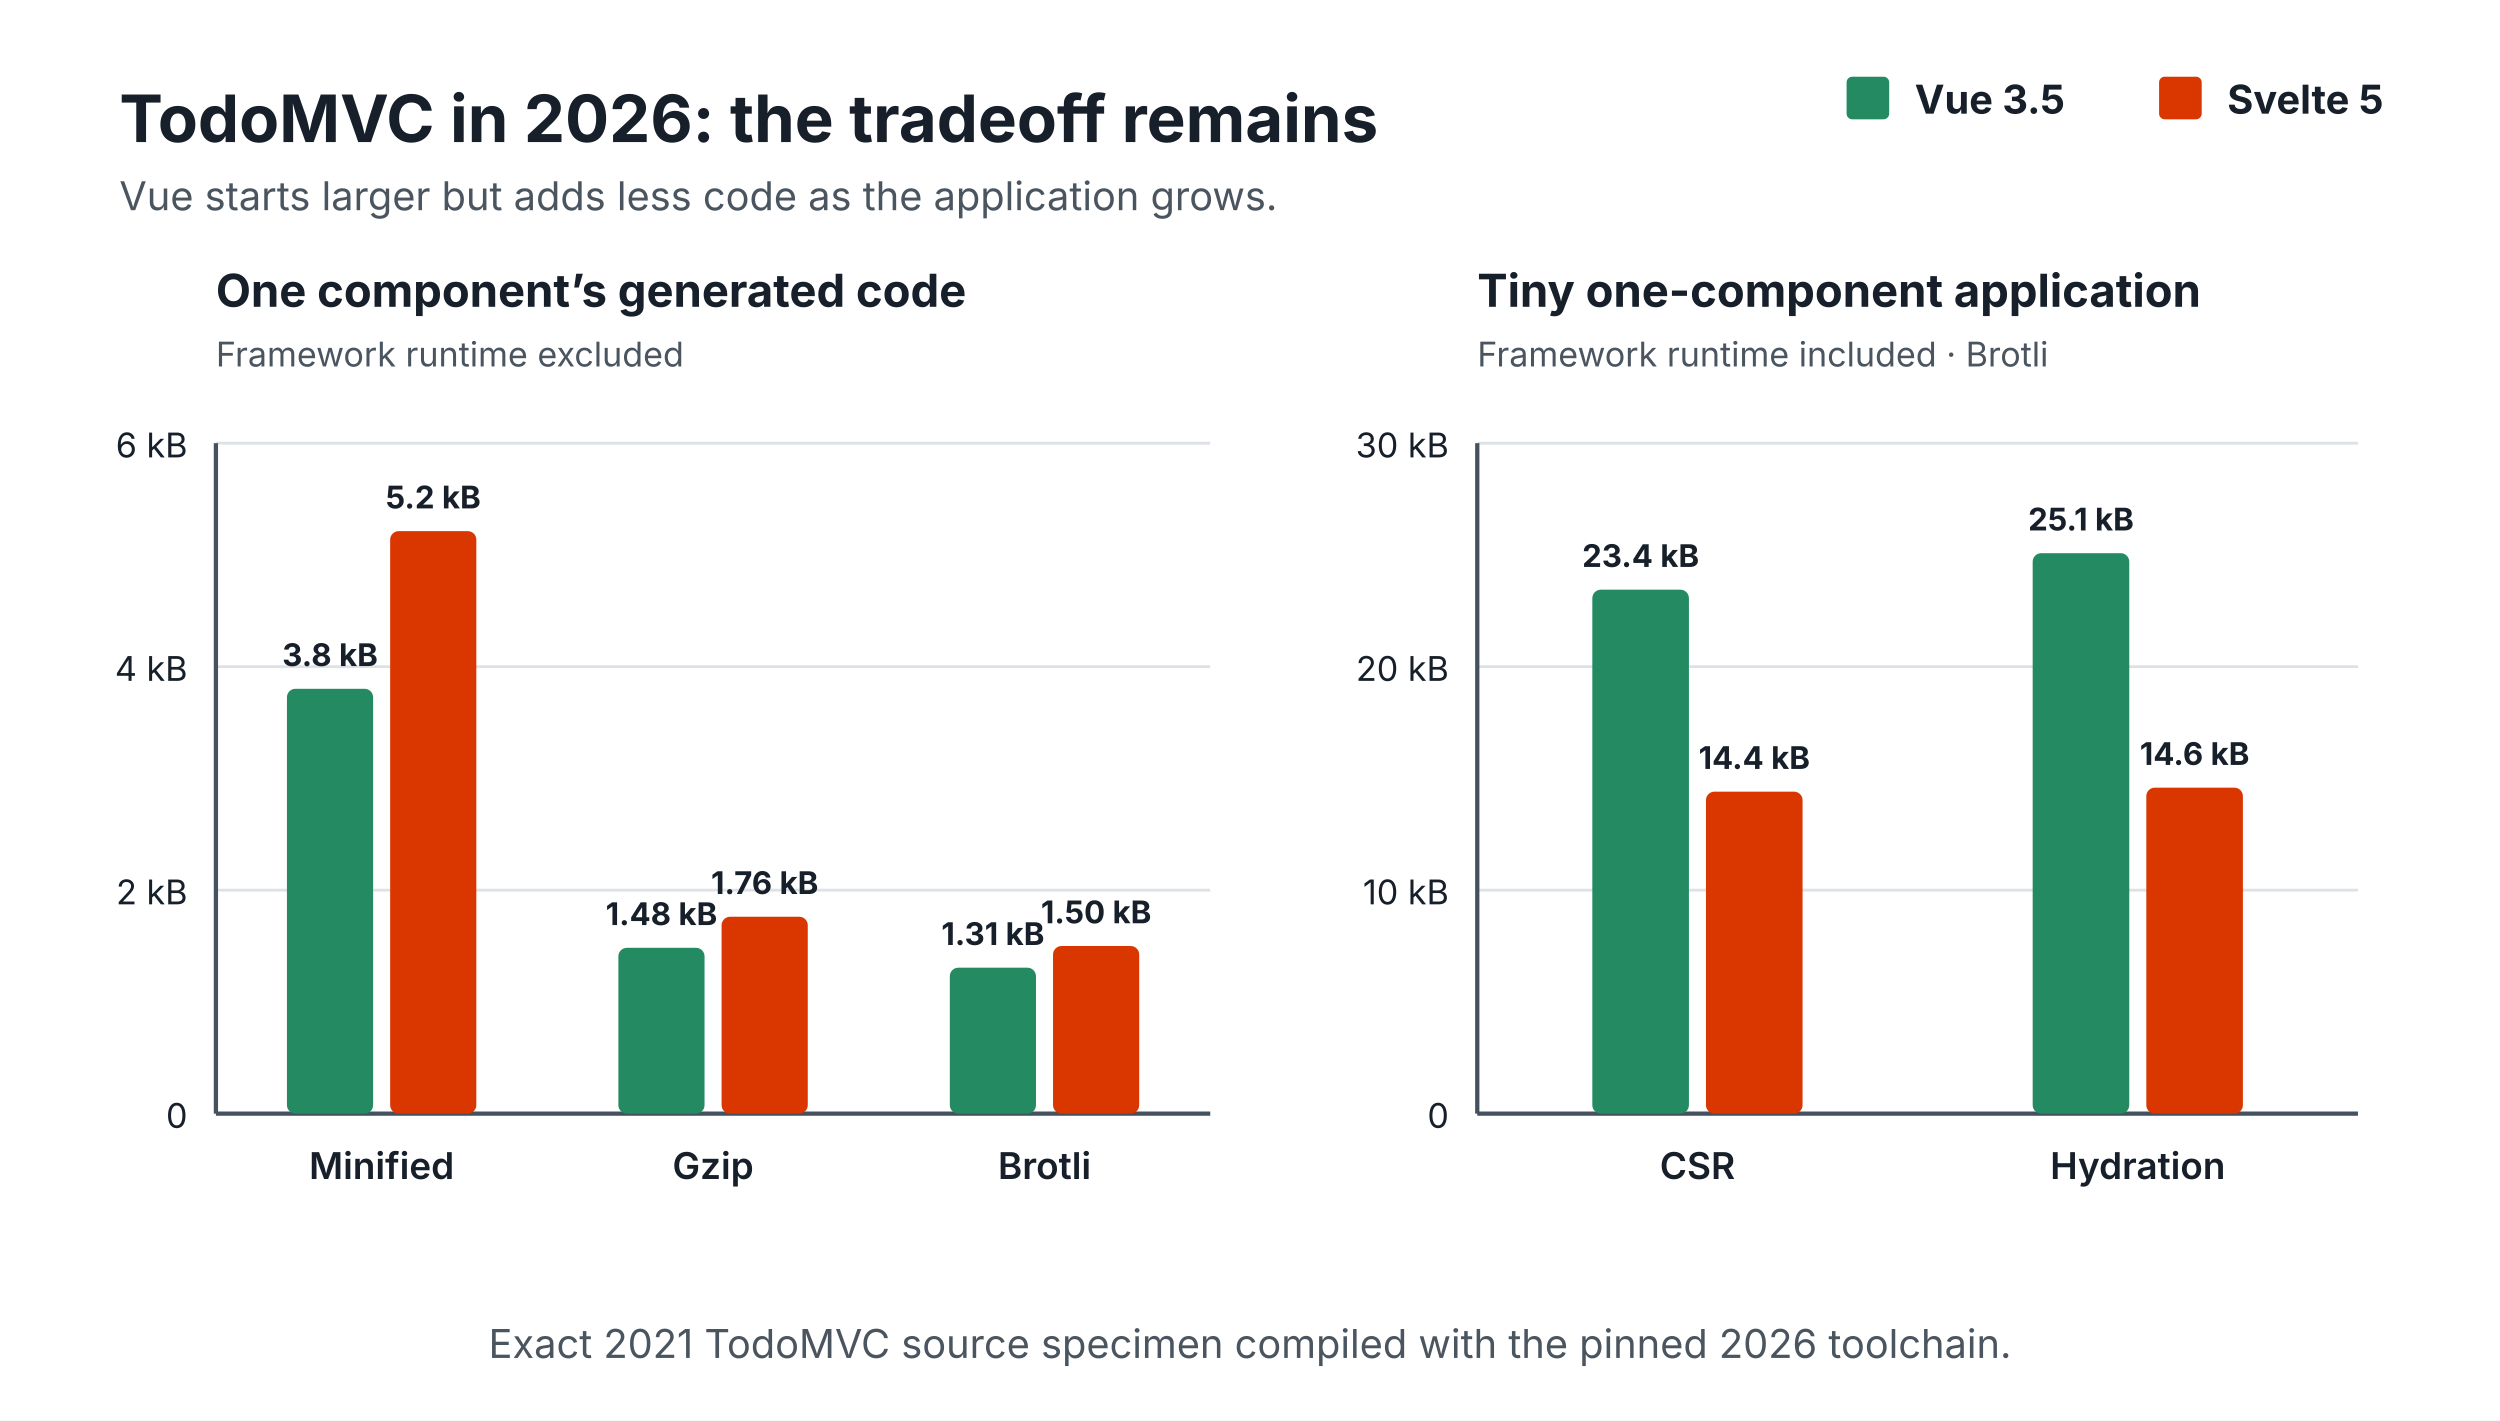
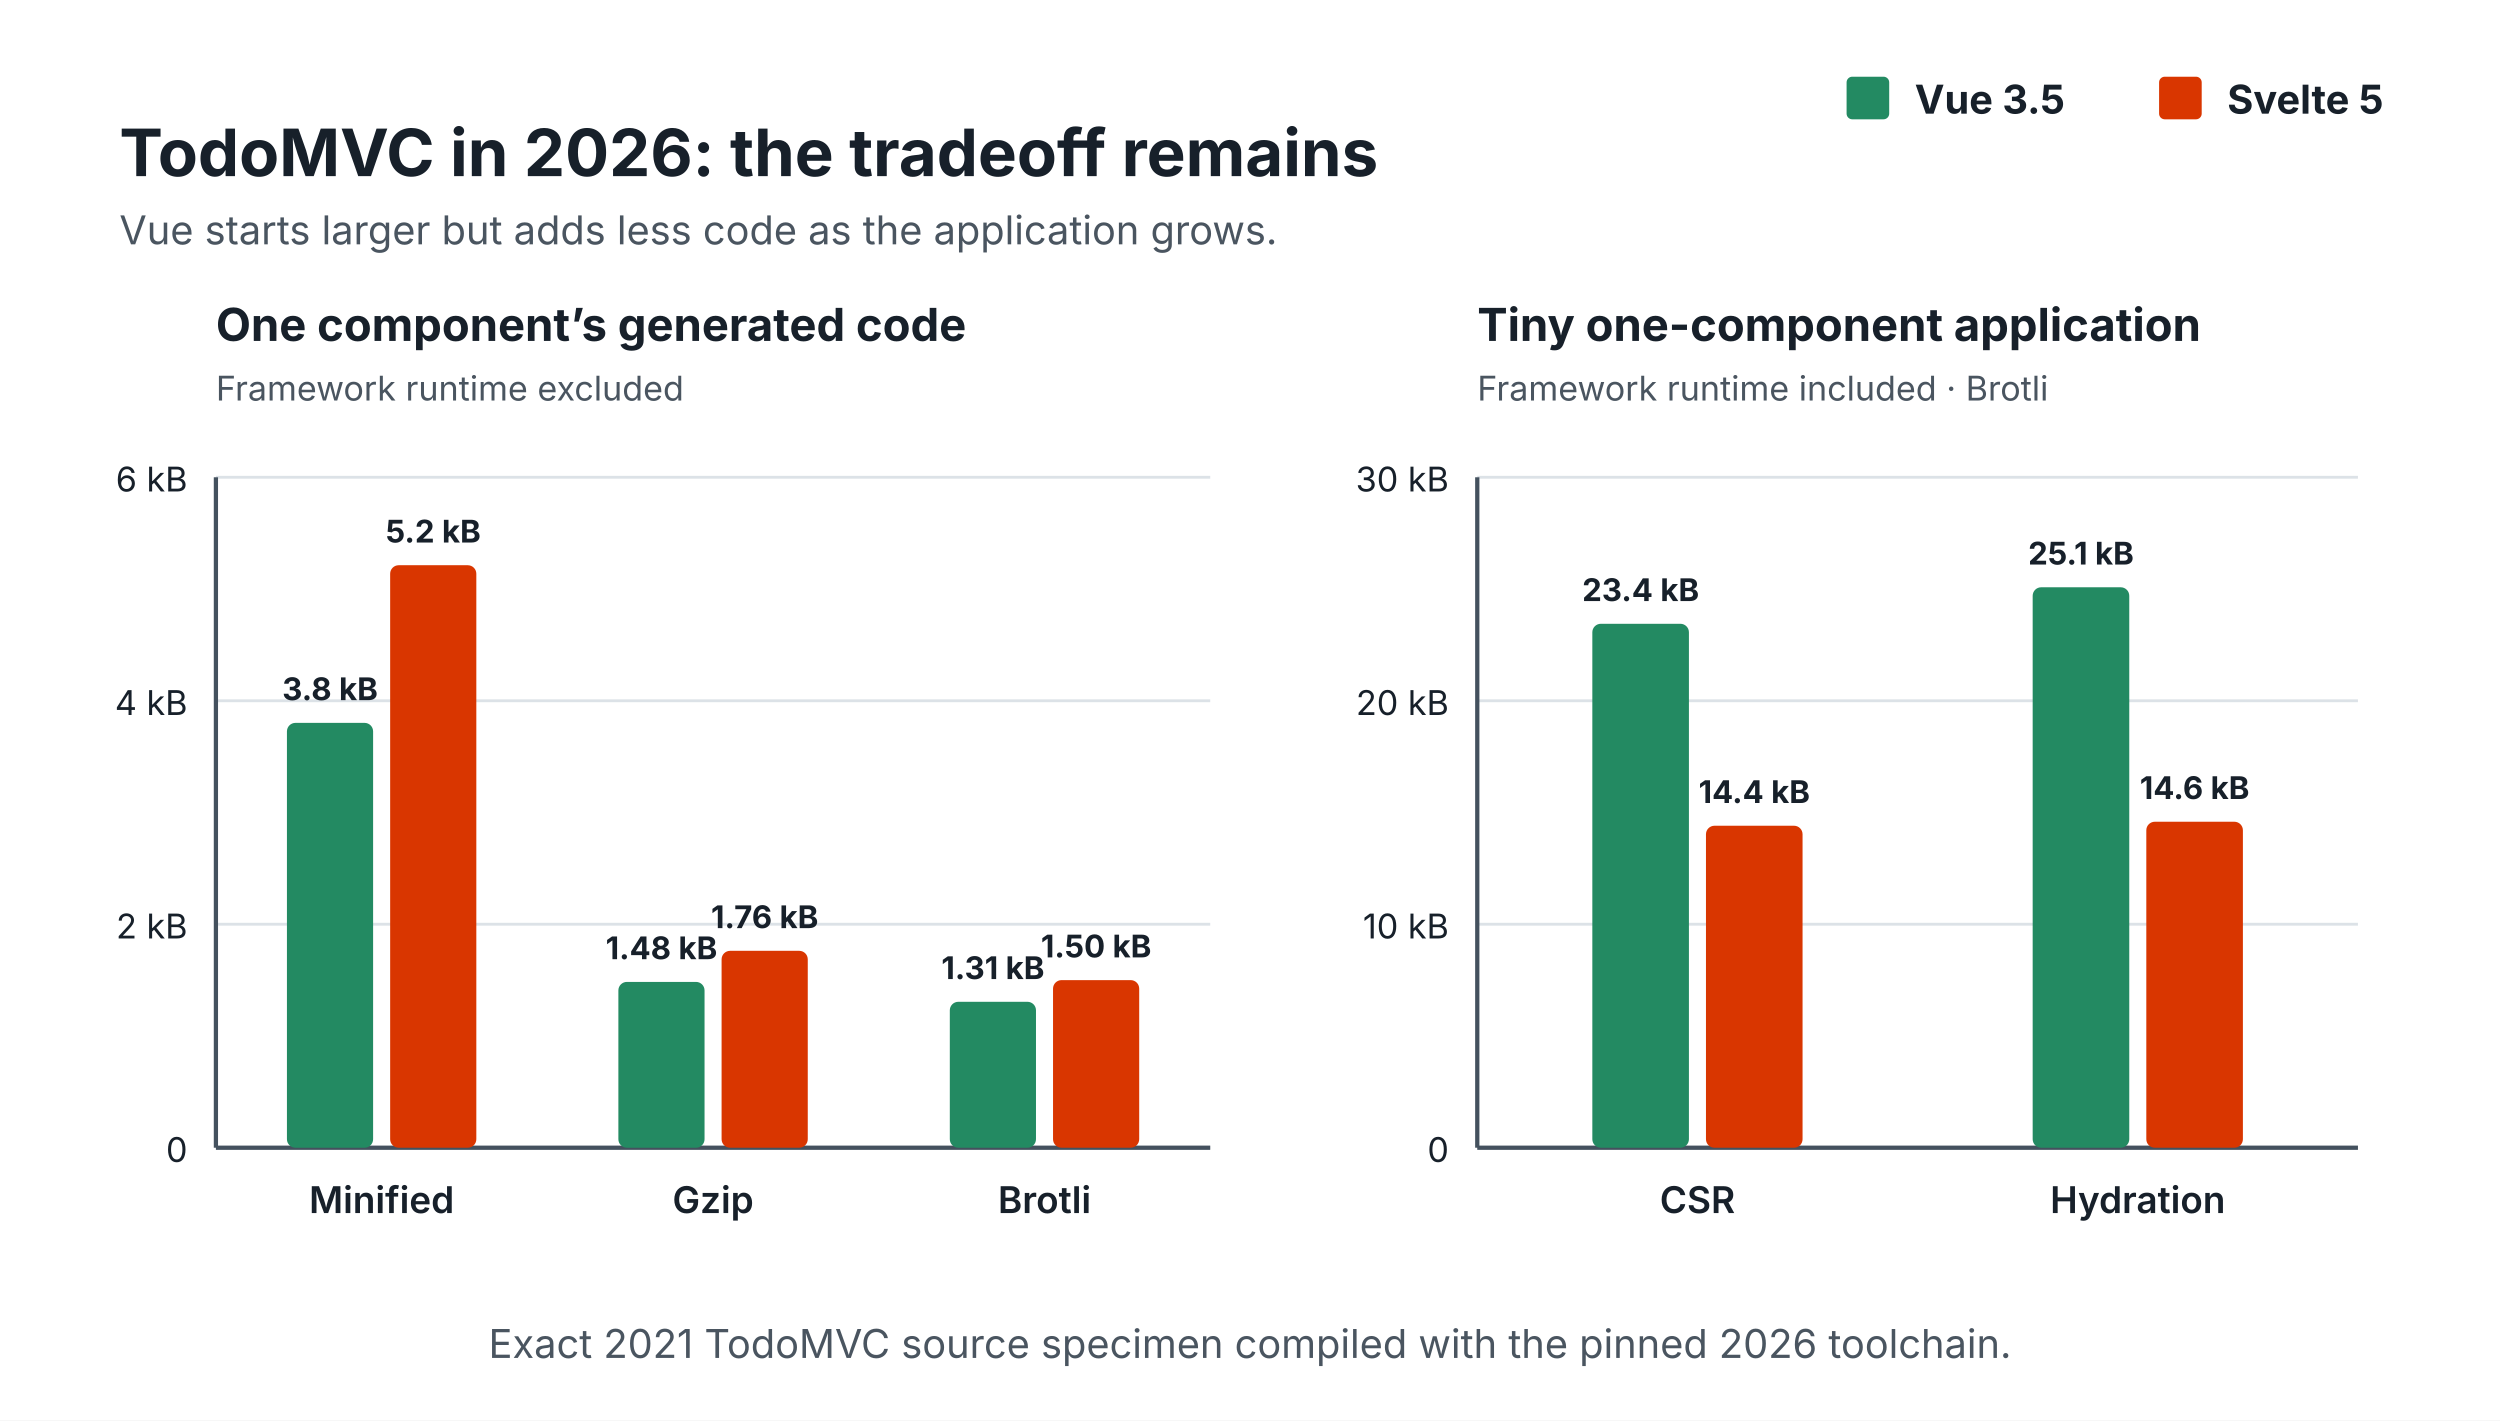
<svg xmlns="http://www.w3.org/2000/svg" width="880" height="500" viewBox="0 0 880 500" role="img" aria-labelledby="title description">
  <style>
    text { font-family: ui-sans-serif, system-ui, -apple-system, BlinkMacSystemFont, "Segoe UI", sans-serif; fill: #17202a; }
    .title { font-size: 23px; font-weight: 700; }
    .subtitle { font-size: 14px; fill: #4a5560; }
    .panel-title { font-size: 16px; font-weight: 700; }
    .panel-note { font-size: 12px; fill: #4a5560; }
    .axis { stroke: #44515e; stroke-width: 1.5; }
    .grid { stroke: #dce2e7; stroke-width: 1; }
    .tick { font-size: 12px; }
    .category { font-size: 13px; font-weight: 600; }
    .value { font-size: 11px; font-weight: 650; }
    .legend { font-size: 14px; font-weight: 650; }
  </style>
  <rect width="880" height="500" fill="#ffffff" />
-   <text x="42" y="50" class="title">TodoMVC in 2026: the tradeoff remains</text>
-   <text x="42" y="74" class="subtitle">Vue starts larger but adds less code as the application grows.</text>
+   <text x="42" y="62" class="title">TodoMVC in 2026: the tradeoff remains</text>
+   <text x="42" y="86" class="subtitle">Vue starts larger but adds less code as the application grows.</text>
  <rect x="650" y="27" width="15" height="15" rx="2" fill="#238a62" />
  <text x="674" y="40" class="legend">Vue 3.5</text>
  <rect x="760" y="27" width="15" height="15" rx="2" fill="#d93600" />
  <text x="784" y="40" class="legend">Svelte 5</text>
-   <text x="76" y="108" class="panel-title">One component’s generated code</text>
-   <text x="76" y="129" class="panel-note">Framework runtime excluded</text>
-   <line x1="76" y1="392" x2="426" y2="392" class="grid" />
-   <text x="66" y="397" text-anchor="end" class="tick">0</text>
-   <line x1="76" y1="313.33" x2="426" y2="313.33" class="grid" />
-   <text x="66" y="318.33" text-anchor="end" class="tick">2 kB</text>
-   <line x1="76" y1="234.67" x2="426" y2="234.67" class="grid" />
-   <text x="66" y="239.67" text-anchor="end" class="tick">4 kB</text>
-   <line x1="76" y1="156" x2="426" y2="156" class="grid" />
-   <text x="66" y="161" text-anchor="end" class="tick">6 kB</text>
-   <line x1="76" y1="156" x2="76" y2="392" class="axis" />
-   <line x1="76" y1="392" x2="426" y2="392" class="axis" />
-   <rect x="101" y="242.45" width="30.333" height="149.55" rx="3" fill="#238a62" />
-   <text x="116.167" y="234.45" text-anchor="middle" class="value">3.8 kB</text>
-   <rect x="137.333" y="186.96" width="30.333" height="205.04" rx="3" fill="#d93600" />
-   <text x="152.5" y="178.96" text-anchor="middle" class="value">5.2 kB</text>
-   <text x="134.333" y="415" text-anchor="middle" class="category">Minified</text>
-   <rect x="217.667" y="333.63" width="30.333" height="58.37" rx="3" fill="#238a62" />
-   <text x="232.833" y="325.63" text-anchor="middle" class="value">1.48 kB</text>
-   <rect x="254" y="322.69" width="30.333" height="69.31" rx="3" fill="#d93600" />
-   <text x="269.167" y="314.69" text-anchor="middle" class="value">1.76 kB</text>
-   <text x="251" y="415" text-anchor="middle" class="category">Gzip</text>
-   <rect x="334.333" y="340.63" width="30.333" height="51.37" rx="3" fill="#238a62" />
-   <text x="349.5" y="332.63" text-anchor="middle" class="value">1.31 kB</text>
-   <rect x="370.667" y="333" width="30.333" height="59" rx="3" fill="#d93600" />
-   <text x="385.833" y="325" text-anchor="middle" class="value">1.50 kB</text>
-   <text x="367.667" y="415" text-anchor="middle" class="category">Brotli</text>
-   <text x="520" y="108" class="panel-title">Tiny one-component application</text>
-   <text x="520" y="129" class="panel-note">Framework runtime included · Brotli</text>
-   <line x1="520" y1="392" x2="830" y2="392" class="grid" />
-   <text x="510" y="397" text-anchor="end" class="tick">0</text>
-   <line x1="520" y1="313.33" x2="830" y2="313.33" class="grid" />
-   <text x="510" y="318.33" text-anchor="end" class="tick">10 kB</text>
-   <line x1="520" y1="234.67" x2="830" y2="234.67" class="grid" />
-   <text x="510" y="239.67" text-anchor="end" class="tick">20 kB</text>
-   <line x1="520" y1="156" x2="830" y2="156" class="grid" />
-   <text x="510" y="161" text-anchor="end" class="tick">30 kB</text>
-   <line x1="520" y1="156" x2="520" y2="392" class="axis" />
-   <line x1="520" y1="392" x2="830" y2="392" class="axis" />
-   <rect x="560.5" y="207.57" width="34" height="184.43" rx="3" fill="#238a62" />
-   <text x="577.5" y="199.57" text-anchor="middle" class="value">23.4 kB</text>
-   <rect x="600.5" y="278.66" width="34" height="113.34" rx="3" fill="#d93600" />
-   <text x="617.5" y="270.66" text-anchor="middle" class="value">14.4 kB</text>
-   <text x="597.5" y="415" text-anchor="middle" class="category">CSR</text>
-   <rect x="715.5" y="194.72" width="34" height="197.28" rx="3" fill="#238a62" />
-   <text x="732.5" y="186.72" text-anchor="middle" class="value">25.1 kB</text>
-   <rect x="755.5" y="277.25" width="34" height="114.75" rx="3" fill="#d93600" />
-   <text x="772.5" y="269.25" text-anchor="middle" class="value">14.6 kB</text>
-   <text x="752.5" y="415" text-anchor="middle" class="category">Hydration</text>
+   <text x="76" y="120" class="panel-title">One component’s generated code</text>
+   <text x="76" y="141" class="panel-note">Framework runtime excluded</text>
+   <line x1="76" y1="404" x2="426" y2="404" class="grid" />
+   <text x="66" y="409" text-anchor="end" class="tick">0</text>
+   <line x1="76" y1="325.33" x2="426" y2="325.33" class="grid" />
+   <text x="66" y="330.33" text-anchor="end" class="tick">2 kB</text>
+   <line x1="76" y1="246.67" x2="426" y2="246.67" class="grid" />
+   <text x="66" y="251.67" text-anchor="end" class="tick">4 kB</text>
+   <line x1="76" y1="168" x2="426" y2="168" class="grid" />
+   <text x="66" y="173" text-anchor="end" class="tick">6 kB</text>
+   <line x1="76" y1="168" x2="76" y2="404" class="axis" />
+   <line x1="76" y1="404" x2="426" y2="404" class="axis" />
+   <rect x="101" y="254.45" width="30.333" height="149.55" rx="3" fill="#238a62" />
+   <text x="116.167" y="246.45" text-anchor="middle" class="value">3.8 kB</text>
+   <rect x="137.333" y="198.96" width="30.333" height="205.04" rx="3" fill="#d93600" />
+   <text x="152.5" y="190.96" text-anchor="middle" class="value">5.2 kB</text>
+   <text x="134.333" y="427" text-anchor="middle" class="category">Minified</text>
+   <rect x="217.667" y="345.63" width="30.333" height="58.37" rx="3" fill="#238a62" />
+   <text x="232.833" y="337.63" text-anchor="middle" class="value">1.48 kB</text>
+   <rect x="254" y="334.69" width="30.333" height="69.31" rx="3" fill="#d93600" />
+   <text x="269.167" y="326.69" text-anchor="middle" class="value">1.76 kB</text>
+   <text x="251" y="427" text-anchor="middle" class="category">Gzip</text>
+   <rect x="334.333" y="352.63" width="30.333" height="51.37" rx="3" fill="#238a62" />
+   <text x="349.5" y="344.63" text-anchor="middle" class="value">1.31 kB</text>
+   <rect x="370.667" y="345" width="30.333" height="59" rx="3" fill="#d93600" />
+   <text x="385.833" y="337" text-anchor="middle" class="value">1.50 kB</text>
+   <text x="367.667" y="427" text-anchor="middle" class="category">Brotli</text>
+   <text x="520" y="120" class="panel-title">Tiny one-component application</text>
+   <text x="520" y="141" class="panel-note">Framework runtime included · Brotli</text>
+   <line x1="520" y1="404" x2="830" y2="404" class="grid" />
+   <text x="510" y="409" text-anchor="end" class="tick">0</text>
+   <line x1="520" y1="325.33" x2="830" y2="325.33" class="grid" />
+   <text x="510" y="330.33" text-anchor="end" class="tick">10 kB</text>
+   <line x1="520" y1="246.67" x2="830" y2="246.67" class="grid" />
+   <text x="510" y="251.67" text-anchor="end" class="tick">20 kB</text>
+   <line x1="520" y1="168" x2="830" y2="168" class="grid" />
+   <text x="510" y="173" text-anchor="end" class="tick">30 kB</text>
+   <line x1="520" y1="168" x2="520" y2="404" class="axis" />
+   <line x1="520" y1="404" x2="830" y2="404" class="axis" />
+   <rect x="560.5" y="219.57" width="34" height="184.43" rx="3" fill="#238a62" />
+   <text x="577.5" y="211.57" text-anchor="middle" class="value">23.4 kB</text>
+   <rect x="600.5" y="290.66" width="34" height="113.34" rx="3" fill="#d93600" />
+   <text x="617.5" y="282.66" text-anchor="middle" class="value">14.4 kB</text>
+   <text x="597.5" y="427" text-anchor="middle" class="category">CSR</text>
+   <rect x="715.5" y="206.72" width="34" height="197.28" rx="3" fill="#238a62" />
+   <text x="732.5" y="198.72" text-anchor="middle" class="value">25.1 kB</text>
+   <rect x="755.5" y="289.25" width="34" height="114.75" rx="3" fill="#d93600" />
+   <text x="772.5" y="281.25" text-anchor="middle" class="value">14.6 kB</text>
+   <text x="752.5" y="427" text-anchor="middle" class="category">Hydration</text>
  <text x="440" y="478" text-anchor="middle" class="subtitle">Exact 2021 TodoMVC source specimen compiled with the pinned 2026 toolchain.</text>
</svg>
